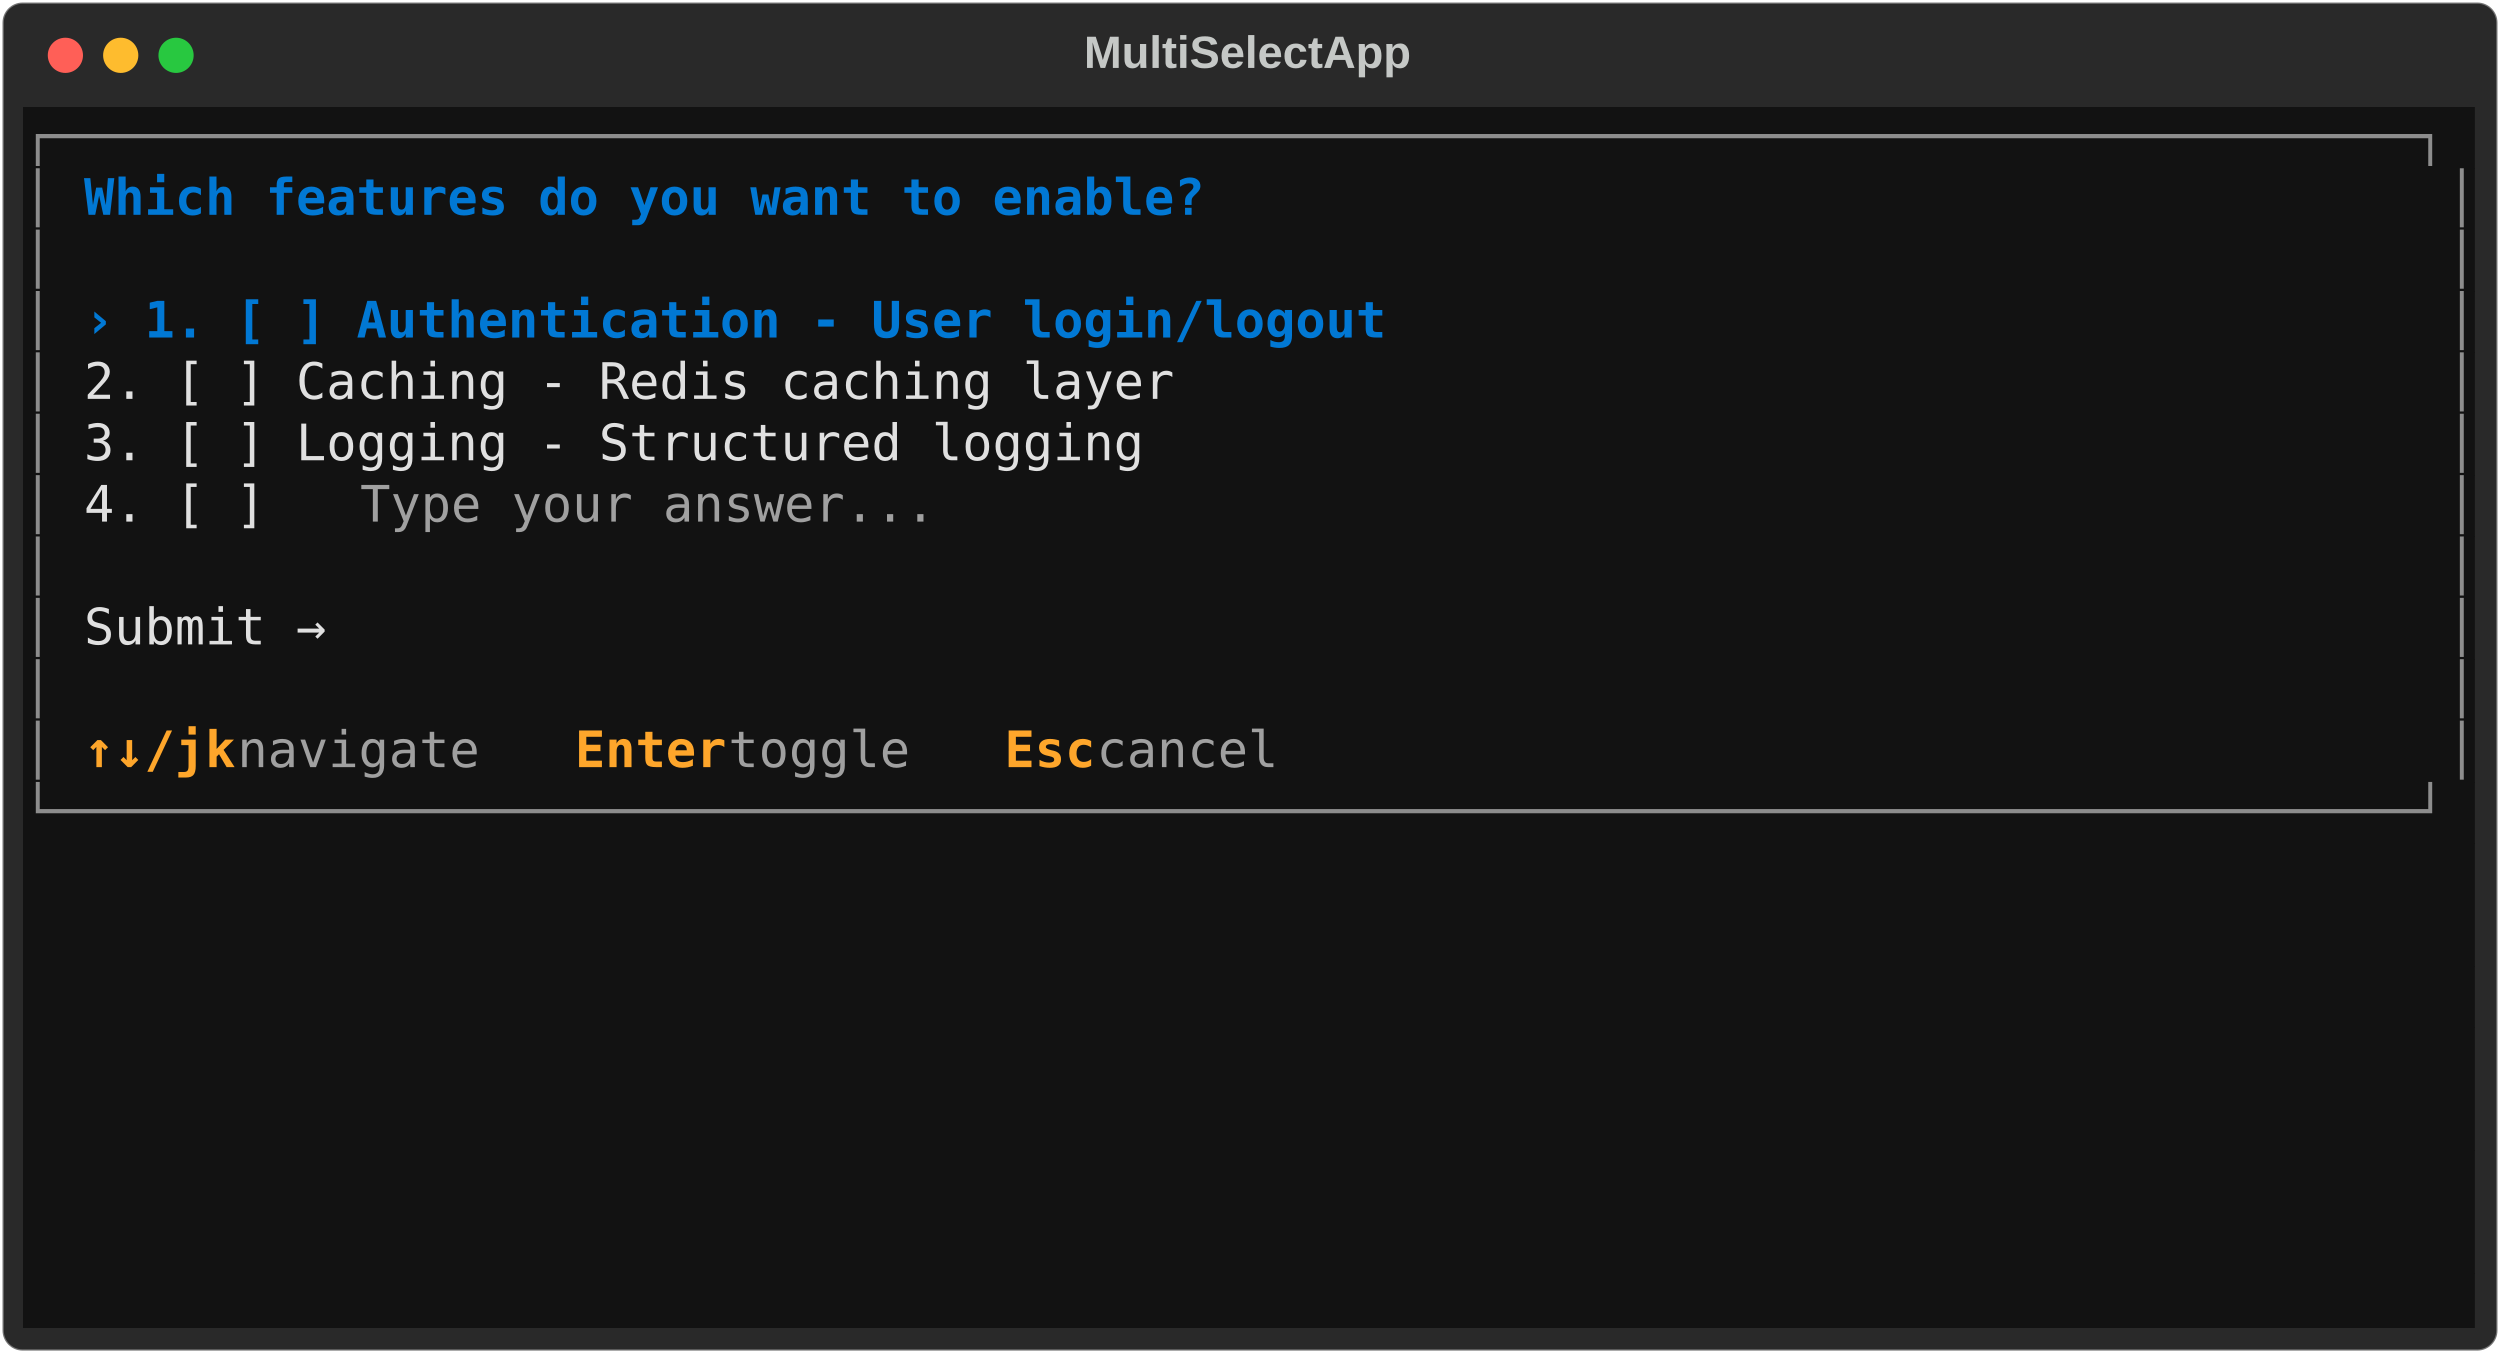
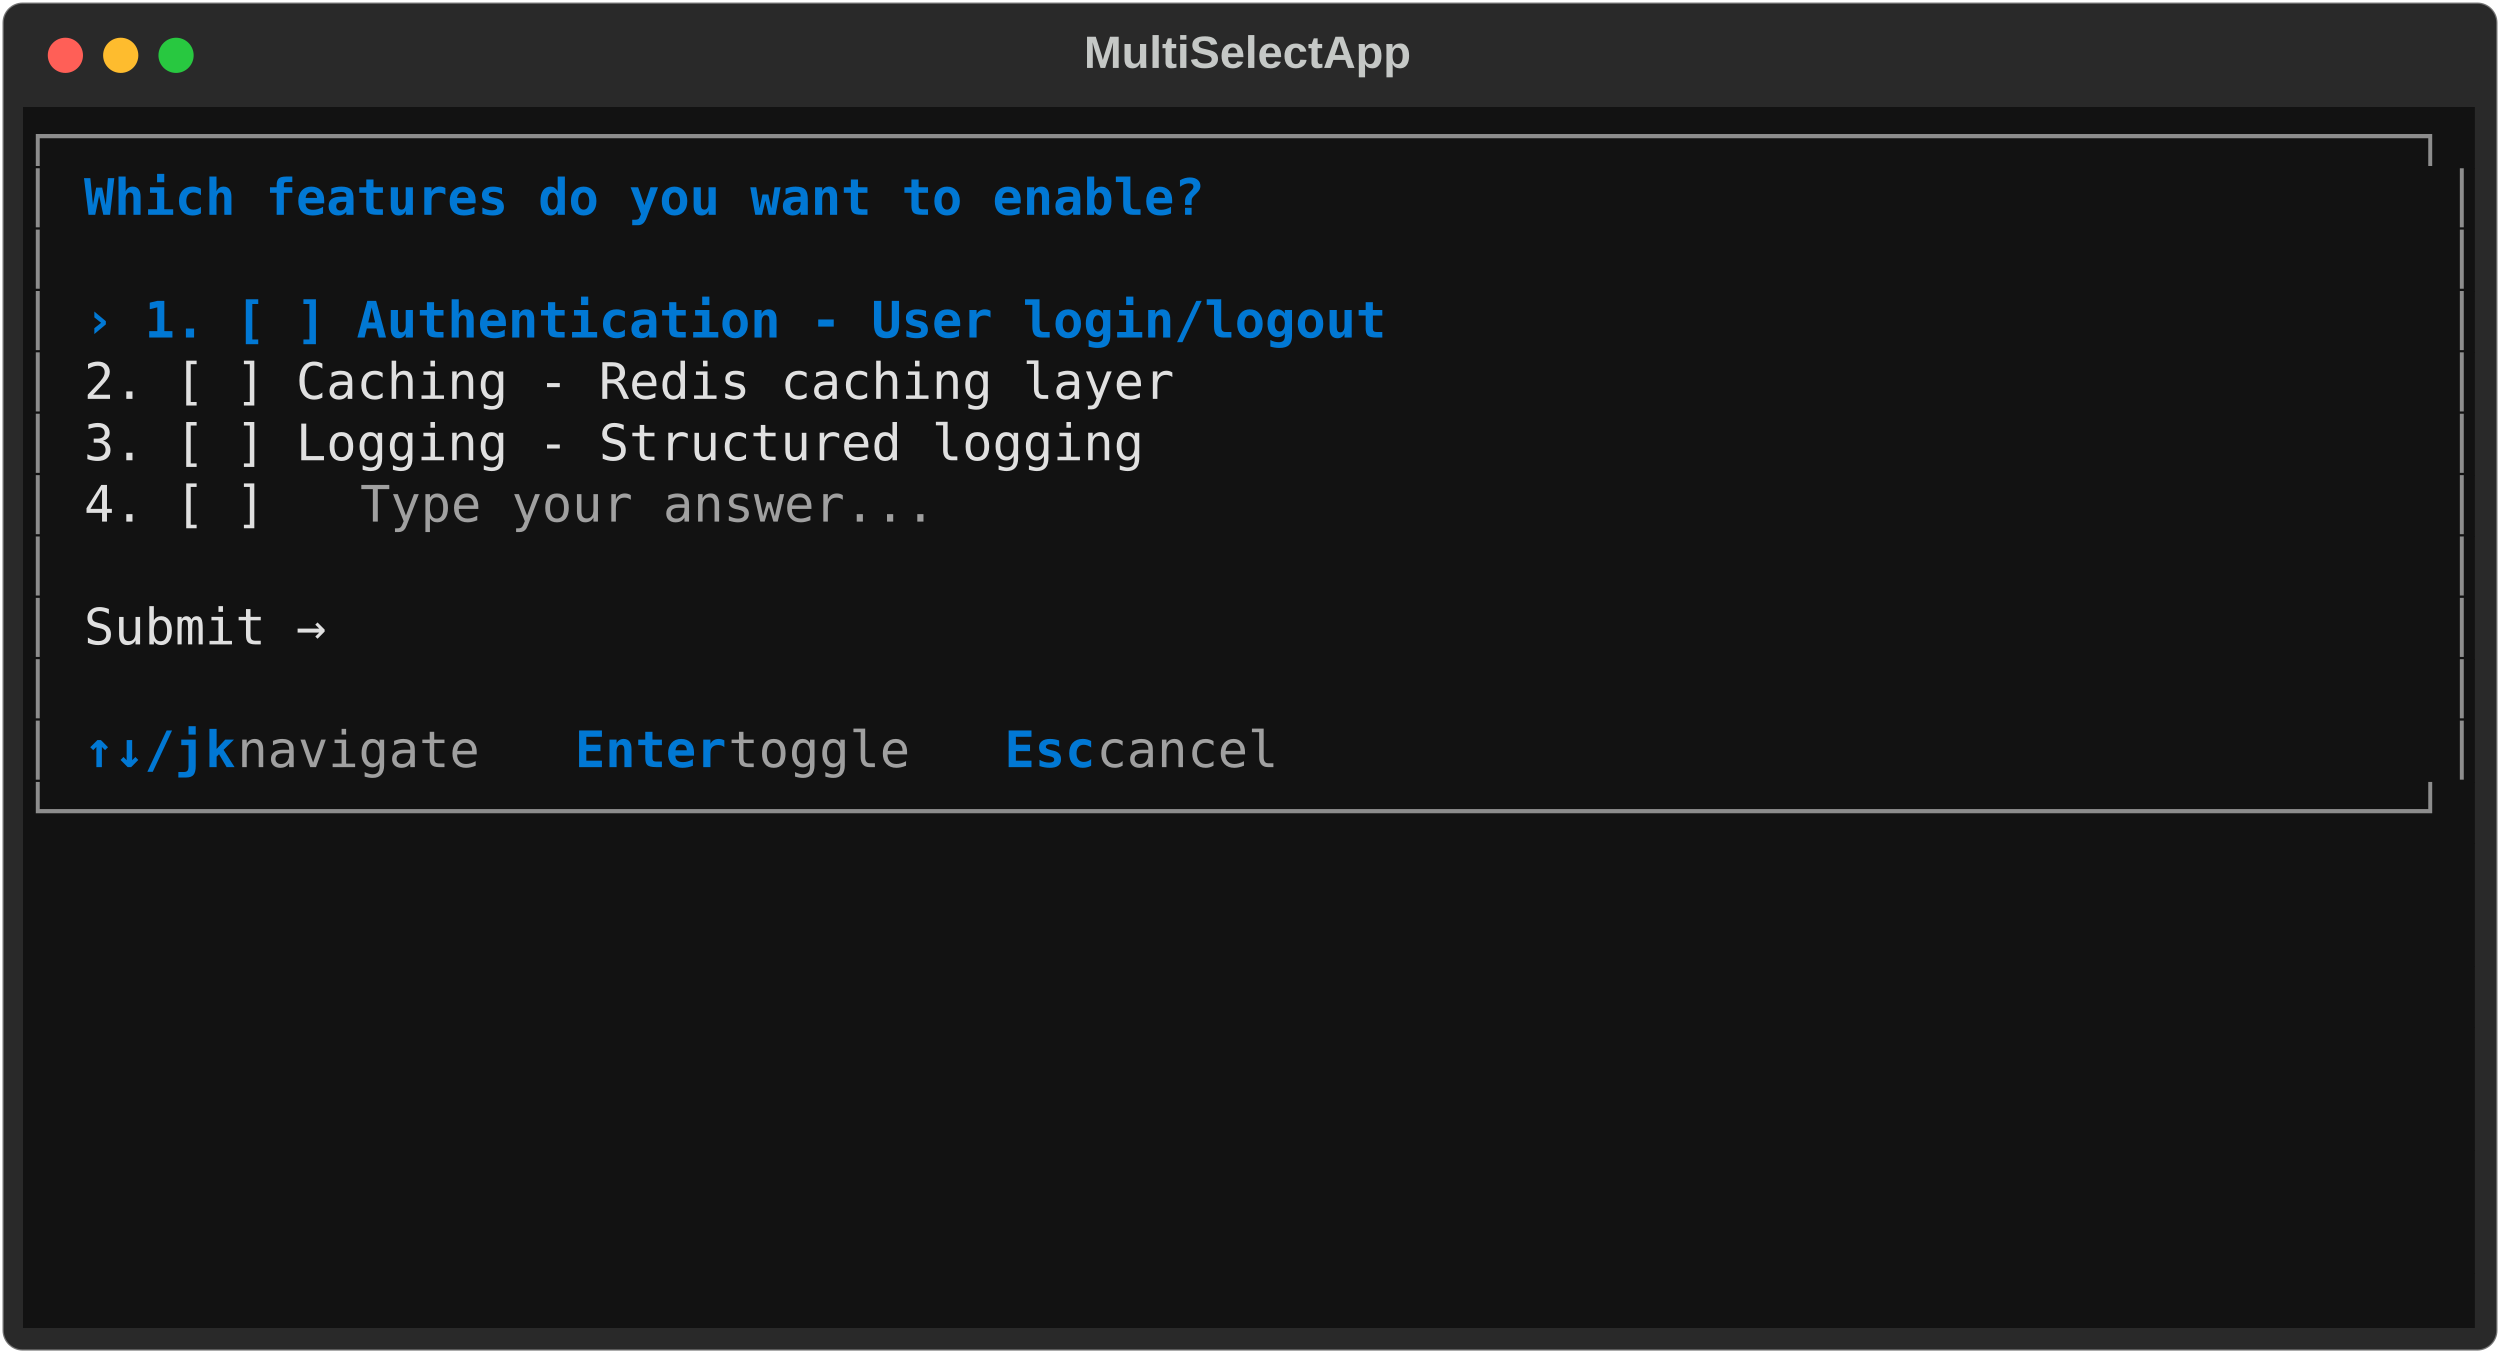
<svg xmlns="http://www.w3.org/2000/svg" class="rich-terminal" viewBox="0 0 994 538.0">
  <style>

    @font-face {
        font-family: "Fira Code";
        src: local("FiraCode-Regular"),
                url("https://cdnjs.cloudflare.com/ajax/libs/firacode/6.2.0/woff2/FiraCode-Regular.woff2") format("woff2"),
                url("https://cdnjs.cloudflare.com/ajax/libs/firacode/6.2.0/woff/FiraCode-Regular.woff") format("woff");
        font-style: normal;
        font-weight: 400;
    }
    @font-face {
        font-family: "Fira Code";
        src: local("FiraCode-Bold"),
                url("https://cdnjs.cloudflare.com/ajax/libs/firacode/6.2.0/woff2/FiraCode-Bold.woff2") format("woff2"),
                url("https://cdnjs.cloudflare.com/ajax/libs/firacode/6.2.0/woff/FiraCode-Bold.woff") format("woff");
        font-style: bold;
        font-weight: 700;
    }

    .terminal-matrix {
        font-family: Fira Code, monospace;
        font-size: 20px;
        line-height: 24.4px;
        font-variant-east-asian: full-width;
    }

    .terminal-title {
        font-size: 18px;
        font-weight: bold;
        font-family: arial;
    }

    .terminal-r1 { fill: #8d8d8d }
.terminal-r2 { fill: #c5c8c6 }
.terminal-r3 { fill: #0178d4;font-weight: bold }
.terminal-r4 { fill: #e0e0e0 }
.terminal-r5 { fill: #a0a0a0 }
- .terminal-r6 { fill: #fea62b;font-weight: bold }
    </style>
  <defs>
    <clipPath id="terminal-clip-terminal">
      <rect x="0" y="0" width="975.0" height="487.0" />
    </clipPath>
    <clipPath id="terminal-line-0">
      <rect x="0" y="1.5" width="976" height="24.65" />
    </clipPath>
    <clipPath id="terminal-line-1">
      <rect x="0" y="25.9" width="976" height="24.65" />
    </clipPath>
    <clipPath id="terminal-line-2">
      <rect x="0" y="50.3" width="976" height="24.65" />
    </clipPath>
    <clipPath id="terminal-line-3">
      <rect x="0" y="74.7" width="976" height="24.65" />
    </clipPath>
    <clipPath id="terminal-line-4">
      <rect x="0" y="99.1" width="976" height="24.65" />
    </clipPath>
    <clipPath id="terminal-line-5">
      <rect x="0" y="123.5" width="976" height="24.65" />
    </clipPath>
    <clipPath id="terminal-line-6">
      <rect x="0" y="147.9" width="976" height="24.65" />
    </clipPath>
    <clipPath id="terminal-line-7">
      <rect x="0" y="172.3" width="976" height="24.65" />
    </clipPath>
    <clipPath id="terminal-line-8">
      <rect x="0" y="196.7" width="976" height="24.65" />
    </clipPath>
    <clipPath id="terminal-line-9">
      <rect x="0" y="221.1" width="976" height="24.65" />
    </clipPath>
    <clipPath id="terminal-line-10">
      <rect x="0" y="245.5" width="976" height="24.65" />
    </clipPath>
    <clipPath id="terminal-line-11">
      <rect x="0" y="269.9" width="976" height="24.65" />
    </clipPath>
    <clipPath id="terminal-line-12">
      <rect x="0" y="294.3" width="976" height="24.65" />
    </clipPath>
    <clipPath id="terminal-line-13">
      <rect x="0" y="318.7" width="976" height="24.65" />
    </clipPath>
    <clipPath id="terminal-line-14">
      <rect x="0" y="343.1" width="976" height="24.65" />
    </clipPath>
    <clipPath id="terminal-line-15">
      <rect x="0" y="367.5" width="976" height="24.65" />
    </clipPath>
    <clipPath id="terminal-line-16">
      <rect x="0" y="391.9" width="976" height="24.65" />
    </clipPath>
    <clipPath id="terminal-line-17">
      <rect x="0" y="416.3" width="976" height="24.65" />
    </clipPath>
    <clipPath id="terminal-line-18">
      <rect x="0" y="440.7" width="976" height="24.65" />
    </clipPath>
  </defs>
  <rect fill="#292929" stroke="rgba(255,255,255,0.35)" stroke-width="1" x="1" y="1" width="992" height="536" rx="8" />
  <text class="terminal-title" fill="#c5c8c6" text-anchor="middle" x="496" y="27">MultiSelectApp</text>
  <g transform="translate(26,22)">
    <circle cx="0" cy="0" r="7" fill="#ff5f57" />
    <circle cx="22" cy="0" r="7" fill="#febc2e" />
    <circle cx="44" cy="0" r="7" fill="#28c840" />
  </g>
  <g transform="translate(9, 41)" clip-path="url(#terminal-clip-terminal)">
    <rect fill="#121212" x="0" y="1.5" width="976" height="24.65" shape-rendering="crispEdges" />
    <rect fill="#121212" x="0" y="25.9" width="12.2" height="24.65" shape-rendering="crispEdges" />
    <rect fill="#121212" x="12.2" y="25.9" width="12.2" height="24.65" shape-rendering="crispEdges" />
    <rect fill="#121212" x="24.4" y="25.9" width="451.4" height="24.65" shape-rendering="crispEdges" />
    <rect fill="#121212" x="475.8" y="25.9" width="488" height="24.65" shape-rendering="crispEdges" />
    <rect fill="#121212" x="963.8" y="25.9" width="12.2" height="24.65" shape-rendering="crispEdges" />
    <rect fill="#121212" x="0" y="50.3" width="12.2" height="24.65" shape-rendering="crispEdges" />
    <rect fill="#121212" x="12.2" y="50.3" width="951.6" height="24.65" shape-rendering="crispEdges" />
    <rect fill="#121212" x="963.8" y="50.3" width="12.2" height="24.65" shape-rendering="crispEdges" />
    <rect fill="#121212" x="0" y="74.7" width="12.2" height="24.65" shape-rendering="crispEdges" />
    <rect fill="#121212" x="12.2" y="74.7" width="12.2" height="24.65" shape-rendering="crispEdges" />
    <rect fill="#121212" x="24.4" y="74.7" width="524.6" height="24.65" shape-rendering="crispEdges" />
    <rect fill="#121212" x="549" y="74.7" width="414.8" height="24.65" shape-rendering="crispEdges" />
    <rect fill="#121212" x="963.8" y="74.7" width="12.2" height="24.65" shape-rendering="crispEdges" />
    <rect fill="#121212" x="0" y="99.1" width="12.2" height="24.65" shape-rendering="crispEdges" />
    <rect fill="#121212" x="12.2" y="99.1" width="12.2" height="24.65" shape-rendering="crispEdges" />
    <rect fill="#121212" x="24.4" y="99.1" width="463.6" height="24.65" shape-rendering="crispEdges" />
    <rect fill="#121212" x="488" y="99.1" width="475.8" height="24.65" shape-rendering="crispEdges" />
    <rect fill="#121212" x="963.8" y="99.1" width="12.2" height="24.65" shape-rendering="crispEdges" />
    <rect fill="#121212" x="0" y="123.5" width="12.2" height="24.65" shape-rendering="crispEdges" />
    <rect fill="#121212" x="12.2" y="123.5" width="12.2" height="24.65" shape-rendering="crispEdges" />
    <rect fill="#121212" x="24.4" y="123.5" width="451.4" height="24.65" shape-rendering="crispEdges" />
    <rect fill="#121212" x="475.8" y="123.5" width="488" height="24.65" shape-rendering="crispEdges" />
    <rect fill="#121212" x="963.8" y="123.5" width="12.2" height="24.65" shape-rendering="crispEdges" />
    <rect fill="#121212" x="0" y="147.9" width="12.2" height="24.65" shape-rendering="crispEdges" />
    <rect fill="#121212" x="12.2" y="147.9" width="12.2" height="24.65" shape-rendering="crispEdges" />
    <rect fill="#121212" x="24.4" y="147.9" width="109.8" height="24.65" shape-rendering="crispEdges" />
    <rect fill="#121212" x="134.2" y="147.9" width="231.8" height="24.65" shape-rendering="crispEdges" />
    <rect fill="#121212" x="366" y="147.9" width="597.8" height="24.65" shape-rendering="crispEdges" />
    <rect fill="#121212" x="963.8" y="147.9" width="12.2" height="24.65" shape-rendering="crispEdges" />
    <rect fill="#121212" x="0" y="172.3" width="12.2" height="24.65" shape-rendering="crispEdges" />
    <rect fill="#121212" x="12.2" y="172.3" width="951.6" height="24.65" shape-rendering="crispEdges" />
    <rect fill="#121212" x="963.8" y="172.3" width="12.2" height="24.65" shape-rendering="crispEdges" />
    <rect fill="#121212" x="0" y="196.7" width="12.2" height="24.65" shape-rendering="crispEdges" />
    <rect fill="#121212" x="12.2" y="196.7" width="12.2" height="24.65" shape-rendering="crispEdges" />
    <rect fill="#121212" x="24.4" y="196.7" width="158.6" height="24.65" shape-rendering="crispEdges" />
    <rect fill="#121212" x="183" y="196.7" width="780.8" height="24.65" shape-rendering="crispEdges" />
    <rect fill="#121212" x="963.8" y="196.7" width="12.2" height="24.65" shape-rendering="crispEdges" />
    <rect fill="#121212" x="0" y="221.1" width="12.2" height="24.65" shape-rendering="crispEdges" />
    <rect fill="#121212" x="12.2" y="221.1" width="951.6" height="24.65" shape-rendering="crispEdges" />
    <rect fill="#121212" x="963.8" y="221.1" width="12.2" height="24.65" shape-rendering="crispEdges" />
    <rect fill="#121212" x="0" y="245.5" width="12.2" height="24.65" shape-rendering="crispEdges" />
    <rect fill="#121212" x="12.2" y="245.5" width="12.2" height="24.65" shape-rendering="crispEdges" />
    <rect fill="#121212" x="24.4" y="245.5" width="61" height="24.65" shape-rendering="crispEdges" />
    <rect fill="#121212" x="85.4" y="245.5" width="134.2" height="24.65" shape-rendering="crispEdges" />
    <rect fill="#121212" x="219.6" y="245.5" width="61" height="24.65" shape-rendering="crispEdges" />
    <rect fill="#121212" x="280.6" y="245.5" width="109.8" height="24.65" shape-rendering="crispEdges" />
    <rect fill="#121212" x="390.4" y="245.5" width="36.6" height="24.65" shape-rendering="crispEdges" />
    <rect fill="#121212" x="427" y="245.5" width="85.4" height="24.65" shape-rendering="crispEdges" />
    <rect fill="#121212" x="512.4" y="245.5" width="451.4" height="24.65" shape-rendering="crispEdges" />
    <rect fill="#121212" x="963.8" y="245.5" width="12.2" height="24.65" shape-rendering="crispEdges" />
    <rect fill="#121212" x="0" y="269.9" width="976" height="24.65" shape-rendering="crispEdges" />
    <rect fill="#121212" x="0" y="294.3" width="976" height="24.65" shape-rendering="crispEdges" />
    <rect fill="#121212" x="0" y="318.7" width="976" height="24.65" shape-rendering="crispEdges" />
    <rect fill="#121212" x="0" y="343.1" width="976" height="24.65" shape-rendering="crispEdges" />
    <rect fill="#121212" x="0" y="367.5" width="976" height="24.65" shape-rendering="crispEdges" />
    <rect fill="#121212" x="0" y="391.9" width="976" height="24.65" shape-rendering="crispEdges" />
    <rect fill="#121212" x="0" y="416.3" width="976" height="24.65" shape-rendering="crispEdges" />
    <rect fill="#121212" x="0" y="440.7" width="976" height="24.65" shape-rendering="crispEdges" />
    <rect fill="#121212" x="0" y="465.1" width="976" height="24.65" shape-rendering="crispEdges" />
    <g class="terminal-matrix">
      <text class="terminal-r1" x="0" y="20" textLength="976" clip-path="url(#terminal-line-0)">┌──────────────────────────────────────────────────────────────────────────────┐</text>
      <text class="terminal-r2" x="976" y="20" textLength="12.2" clip-path="url(#terminal-line-0)">
</text>
      <text class="terminal-r1" x="0" y="44.4" textLength="12.2" clip-path="url(#terminal-line-1)">│</text>
      <text class="terminal-r3" x="24.4" y="44.4" textLength="451.4" clip-path="url(#terminal-line-1)">Which features do you want to enable?</text>
      <text class="terminal-r1" x="963.8" y="44.4" textLength="12.2" clip-path="url(#terminal-line-1)">│</text>
      <text class="terminal-r2" x="976" y="44.4" textLength="12.2" clip-path="url(#terminal-line-1)">
</text>
      <text class="terminal-r1" x="0" y="68.8" textLength="12.2" clip-path="url(#terminal-line-2)">│</text>
      <text class="terminal-r1" x="963.8" y="68.8" textLength="12.2" clip-path="url(#terminal-line-2)">│</text>
      <text class="terminal-r2" x="976" y="68.8" textLength="12.2" clip-path="url(#terminal-line-2)">
</text>
      <text class="terminal-r1" x="0" y="93.2" textLength="12.2" clip-path="url(#terminal-line-3)">│</text>
      <text class="terminal-r3" x="24.4" y="93.2" textLength="524.6" clip-path="url(#terminal-line-3)">› 1. [ ] Authentication - User login/logout</text>
      <text class="terminal-r1" x="963.8" y="93.2" textLength="12.2" clip-path="url(#terminal-line-3)">│</text>
      <text class="terminal-r2" x="976" y="93.2" textLength="12.2" clip-path="url(#terminal-line-3)">
</text>
      <text class="terminal-r1" x="0" y="117.6" textLength="12.2" clip-path="url(#terminal-line-4)">│</text>
      <text class="terminal-r4" x="24.4" y="117.6" textLength="463.6" clip-path="url(#terminal-line-4)">  2. [ ] Caching - Redis caching layer</text>
      <text class="terminal-r1" x="963.8" y="117.6" textLength="12.2" clip-path="url(#terminal-line-4)">│</text>
      <text class="terminal-r2" x="976" y="117.6" textLength="12.2" clip-path="url(#terminal-line-4)">
</text>
      <text class="terminal-r1" x="0" y="142" textLength="12.2" clip-path="url(#terminal-line-5)">│</text>
      <text class="terminal-r4" x="24.4" y="142" textLength="451.4" clip-path="url(#terminal-line-5)">  3. [ ] Logging - Structured logging</text>
      <text class="terminal-r1" x="963.8" y="142" textLength="12.2" clip-path="url(#terminal-line-5)">│</text>
      <text class="terminal-r2" x="976" y="142" textLength="12.2" clip-path="url(#terminal-line-5)">
</text>
      <text class="terminal-r1" x="0" y="166.4" textLength="12.2" clip-path="url(#terminal-line-6)">│</text>
      <text class="terminal-r4" x="24.4" y="166.4" textLength="109.8" clip-path="url(#terminal-line-6)">  4. [ ] </text>
      <text class="terminal-r5" x="134.2" y="166.4" textLength="231.8" clip-path="url(#terminal-line-6)">Type your answer...</text>
      <text class="terminal-r1" x="963.8" y="166.4" textLength="12.2" clip-path="url(#terminal-line-6)">│</text>
      <text class="terminal-r2" x="976" y="166.4" textLength="12.2" clip-path="url(#terminal-line-6)">
</text>
      <text class="terminal-r1" x="0" y="190.8" textLength="12.2" clip-path="url(#terminal-line-7)">│</text>
      <text class="terminal-r1" x="963.8" y="190.8" textLength="12.2" clip-path="url(#terminal-line-7)">│</text>
      <text class="terminal-r2" x="976" y="190.8" textLength="12.2" clip-path="url(#terminal-line-7)">
</text>
      <text class="terminal-r1" x="0" y="215.2" textLength="12.2" clip-path="url(#terminal-line-8)">│</text>
      <text class="terminal-r4" x="24.4" y="215.2" textLength="158.6" clip-path="url(#terminal-line-8)">     Submit →</text>
      <text class="terminal-r1" x="963.8" y="215.2" textLength="12.2" clip-path="url(#terminal-line-8)">│</text>
      <text class="terminal-r2" x="976" y="215.2" textLength="12.2" clip-path="url(#terminal-line-8)">
</text>
      <text class="terminal-r1" x="0" y="239.6" textLength="12.2" clip-path="url(#terminal-line-9)">│</text>
      <text class="terminal-r1" x="963.8" y="239.6" textLength="12.2" clip-path="url(#terminal-line-9)">│</text>
      <text class="terminal-r2" x="976" y="239.6" textLength="12.2" clip-path="url(#terminal-line-9)">
</text>
      <text class="terminal-r1" x="0" y="264" textLength="12.2" clip-path="url(#terminal-line-10)">│</text>
-       <text class="terminal-r6" x="24.4" y="264" textLength="61" clip-path="url(#terminal-line-10)">↑↓/jk</text>
+       <text class="terminal-r3" x="24.4" y="264" textLength="61" clip-path="url(#terminal-line-10)">↑↓/jk</text>
      <text class="terminal-r5" x="85.4" y="264" textLength="134.2" clip-path="url(#terminal-line-10)"> navigate  </text>
-       <text class="terminal-r6" x="219.6" y="264" textLength="61" clip-path="url(#terminal-line-10)">Enter</text>
+       <text class="terminal-r3" x="219.6" y="264" textLength="61" clip-path="url(#terminal-line-10)">Enter</text>
      <text class="terminal-r5" x="280.6" y="264" textLength="109.8" clip-path="url(#terminal-line-10)"> toggle  </text>
-       <text class="terminal-r6" x="390.4" y="264" textLength="36.6" clip-path="url(#terminal-line-10)">Esc</text>
+       <text class="terminal-r3" x="390.4" y="264" textLength="36.6" clip-path="url(#terminal-line-10)">Esc</text>
      <text class="terminal-r5" x="427" y="264" textLength="85.4" clip-path="url(#terminal-line-10)"> cancel</text>
      <text class="terminal-r1" x="963.8" y="264" textLength="12.2" clip-path="url(#terminal-line-10)">│</text>
      <text class="terminal-r2" x="976" y="264" textLength="12.2" clip-path="url(#terminal-line-10)">
</text>
      <text class="terminal-r1" x="0" y="288.4" textLength="976" clip-path="url(#terminal-line-11)">└──────────────────────────────────────────────────────────────────────────────┘</text>
      <text class="terminal-r2" x="976" y="288.4" textLength="12.2" clip-path="url(#terminal-line-11)">
</text>
      <text class="terminal-r2" x="976" y="312.8" textLength="12.2" clip-path="url(#terminal-line-12)">
</text>
      <text class="terminal-r2" x="976" y="337.2" textLength="12.2" clip-path="url(#terminal-line-13)">
</text>
      <text class="terminal-r2" x="976" y="361.6" textLength="12.2" clip-path="url(#terminal-line-14)">
</text>
      <text class="terminal-r2" x="976" y="386" textLength="12.2" clip-path="url(#terminal-line-15)">
</text>
      <text class="terminal-r2" x="976" y="410.4" textLength="12.2" clip-path="url(#terminal-line-16)">
</text>
      <text class="terminal-r2" x="976" y="434.8" textLength="12.2" clip-path="url(#terminal-line-17)">
</text>
      <text class="terminal-r2" x="976" y="459.2" textLength="12.2" clip-path="url(#terminal-line-18)">
</text>
    </g>
  </g>
</svg>
